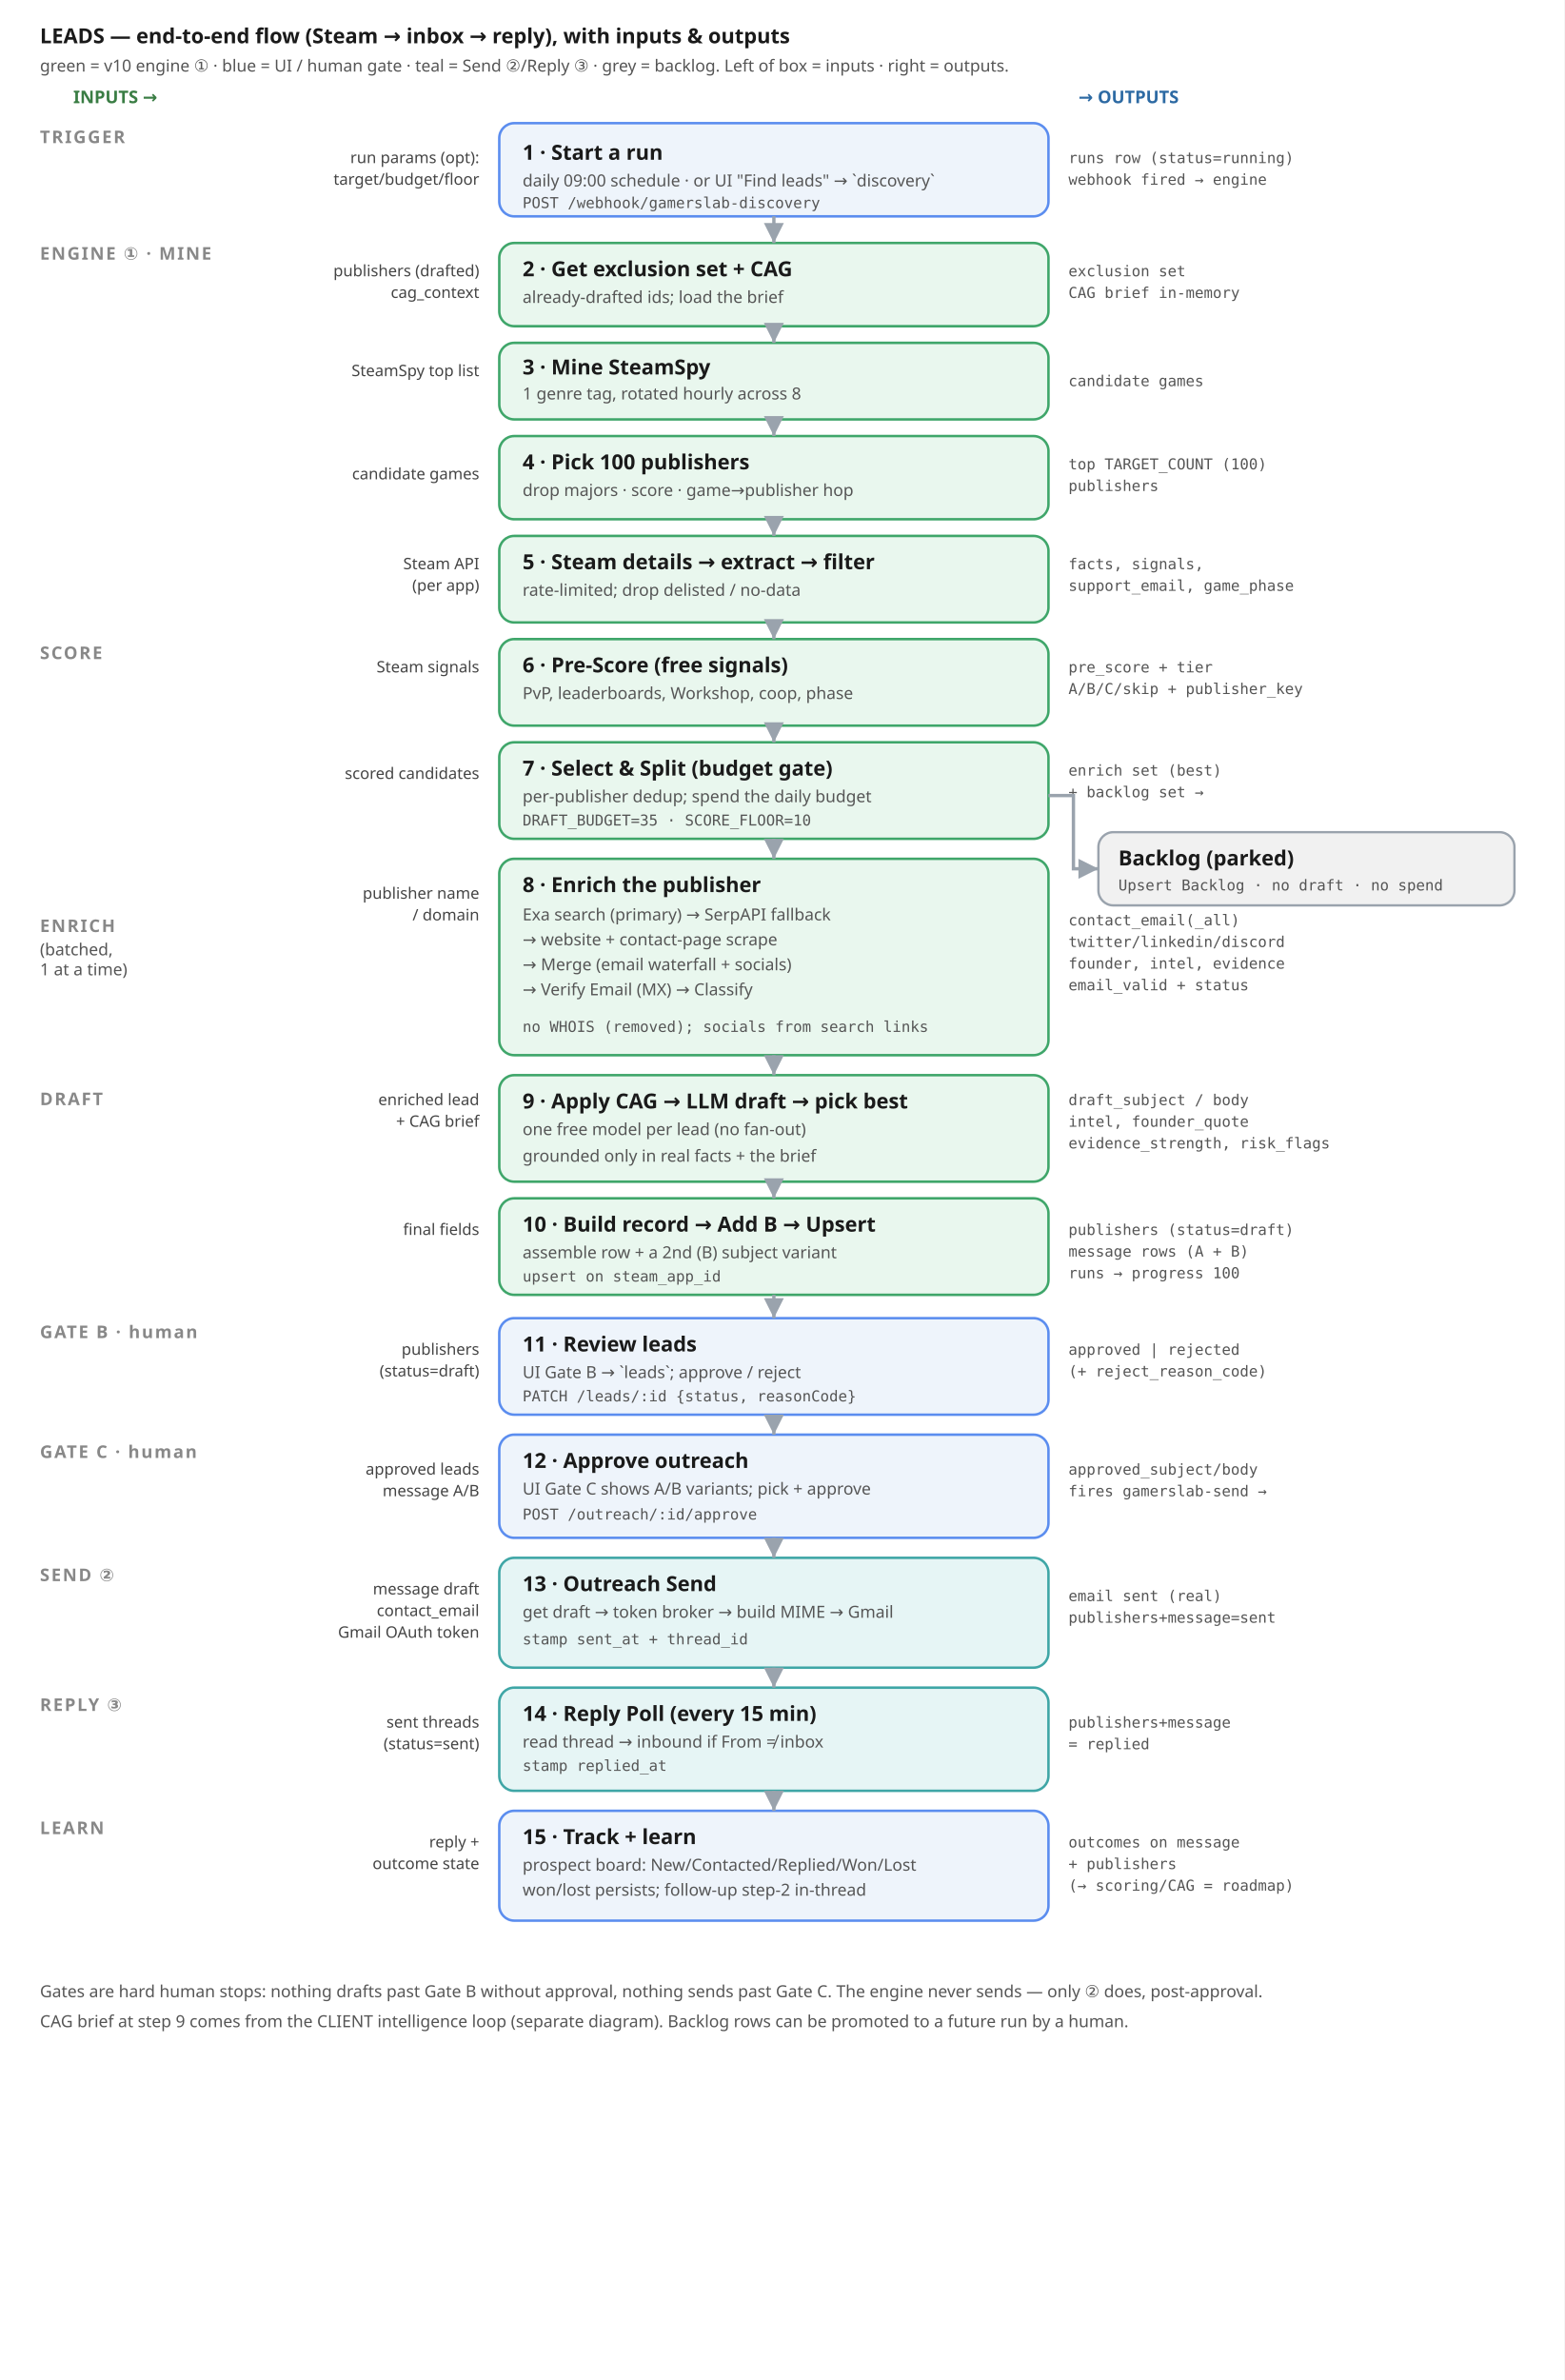
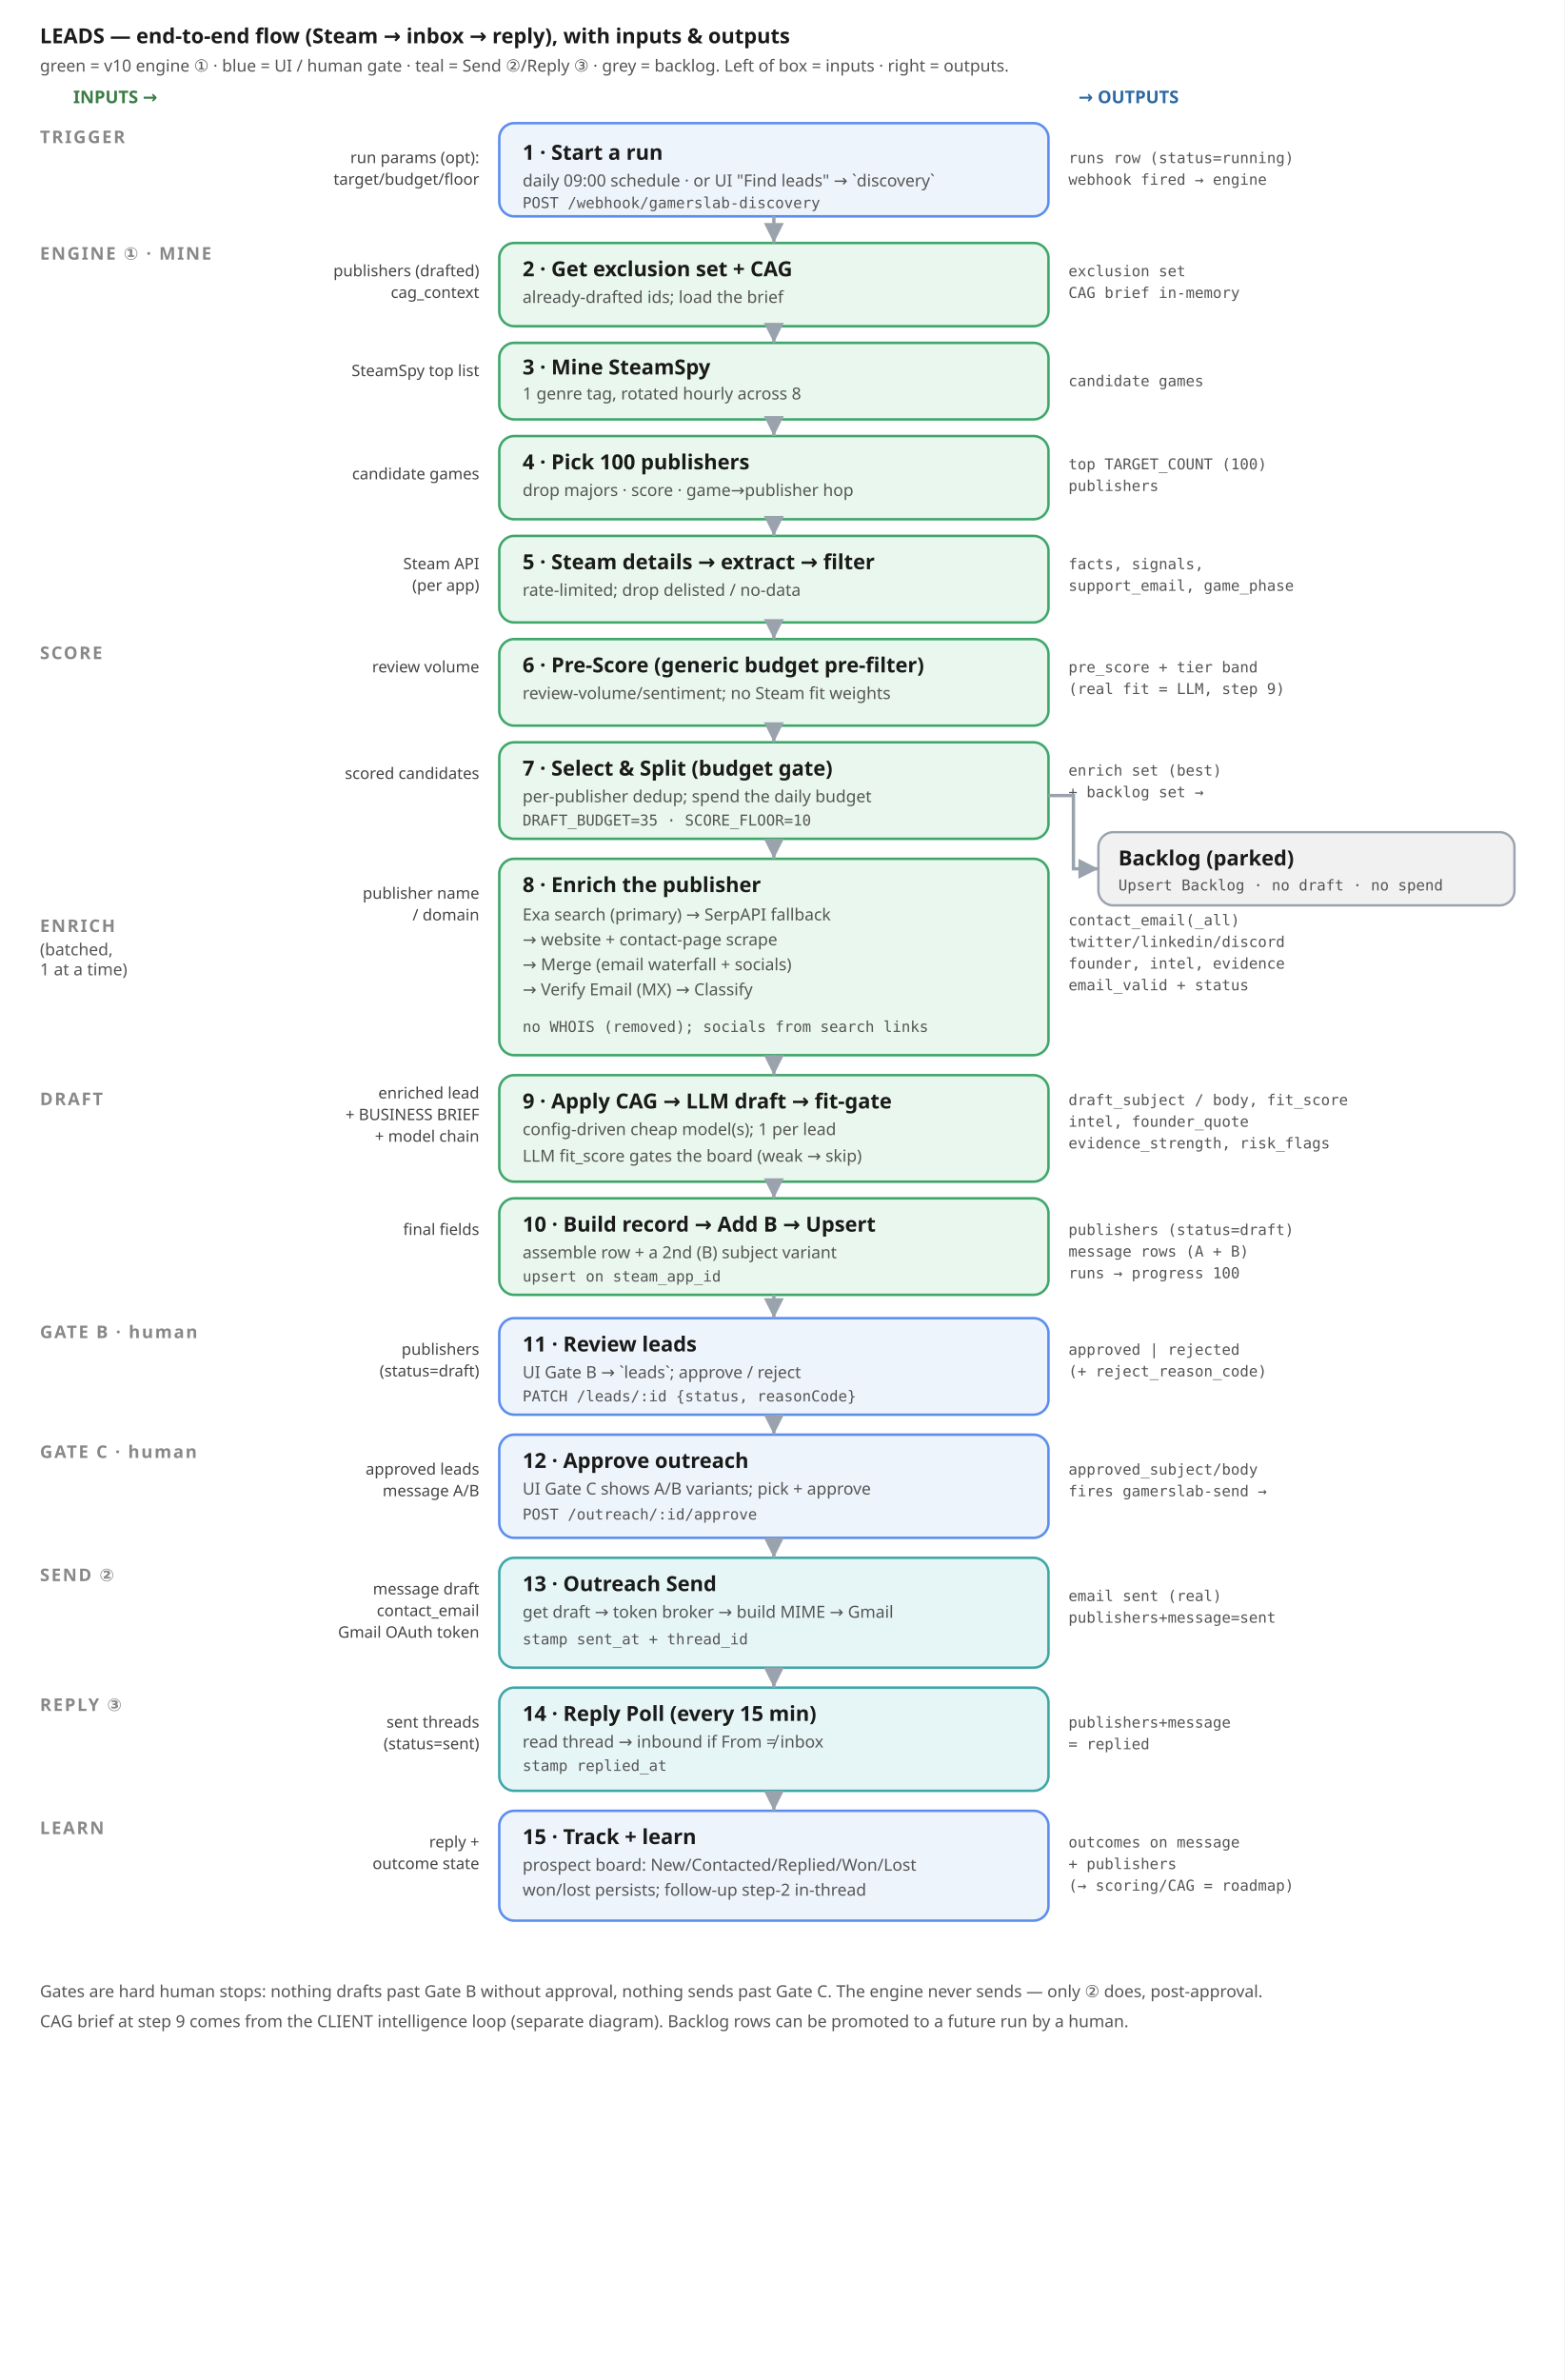
<svg xmlns="http://www.w3.org/2000/svg" viewBox="0 0 940 1430" role="img" font-family="ui-sans-serif, system-ui, sans-serif">
  <rect x="0" y="0" width="940" height="1430" fill="#ffffff" />
  <style>
.t{fill:#1a1a1a;font-size:12.5px;font-weight:700;}
.s{fill:#555;font-size:10px;}
.io{fill:#444;font-size:9.5px;}
.mono{font-family:ui-monospace,monospace;fill:#555;font-size:9px;}
.ph{fill:#888;font-size:10.5px;font-weight:700;letter-spacing:1px;}
.eng{fill:#e9f7ee;stroke:#3fa66a;stroke-width:1.5;}
.ui{fill:#eef4fb;stroke:#5b8def;stroke-width:1.5;}
.snd{fill:#e6f5f5;stroke:#3fa6a6;stroke-width:1.5;}
.bk{fill:#f1f1f1;stroke:#9aa3ad;stroke-width:1.4;}
.flow{stroke:#9aa3ad;stroke-width:2;fill:none;}
.trig{stroke:#c98a2b;stroke-width:1.5;fill:none;stroke-dasharray:4 3;}
.hdL{fill:#3a7d44;font-size:10.5px;font-weight:700;}
.hdR{fill:#2d6aa3;font-size:10.5px;font-weight:700;}
</style>
  <text x="24" y="26" class="t" font-size="15">LEADS — end-to-end flow (Steam → inbox → reply), with inputs &amp; outputs</text>
  <text x="24" y="43" class="s">green = v10 engine ① · blue = UI / human gate · teal = Send ②/Reply ③ · grey = backlog. Left of box = inputs · right = outputs.</text>
  <text x="44" y="62" class="hdL">INPUTS →</text>
  <text x="648" y="62" class="hdR">→ OUTPUTS</text>
  <text x="24" y="86" class="ph">TRIGGER</text>
  <rect x="300" y="74" width="330" height="56" rx="9" class="ui" />
  <text x="314" y="96" class="t">1 · Start a run</text>
  <text x="314" y="112" class="s">daily 09:00 schedule · or UI "Find leads" → `discovery`</text>
  <text x="314" y="125" class="mono">POST /webhook/gamerslab-discovery</text>
  <text x="288" y="98" class="io" text-anchor="end">run params (opt):</text>
  <text x="288" y="111" class="io" text-anchor="end">target/budget/floor</text>
  <text x="642" y="98" class="mono">runs row (status=running)</text>
  <text x="642" y="111" class="mono">webhook fired → engine</text>
  <text x="24" y="156" class="ph">ENGINE ① · MINE</text>
  <rect x="300" y="146" width="330" height="50" rx="9" class="eng" />
  <text x="314" y="166" class="t">2 · Get exclusion set + CAG</text>
  <text x="314" y="182" class="s">already-drafted ids; load the brief</text>
  <text x="288" y="166" class="io" text-anchor="end">publishers (drafted)</text>
  <text x="288" y="179" class="io" text-anchor="end">cag_context</text>
  <text x="642" y="166" class="mono">exclusion set</text>
  <text x="642" y="179" class="mono">CAG brief in-memory</text>
  <rect x="300" y="206" width="330" height="46" rx="9" class="eng" />
  <text x="314" y="225" class="t">3 · Mine SteamSpy</text>
  <text x="314" y="240" class="s">1 genre tag, rotated hourly across 8</text>
  <text x="288" y="226" class="io" text-anchor="end">SteamSpy top list</text>
  <text x="642" y="232" class="mono">candidate games</text>
  <rect x="300" y="262" width="330" height="50" rx="9" class="eng" />
  <text x="314" y="282" class="t">4 · Pick 100 publishers</text>
  <text x="314" y="298" class="s">drop majors · score · game→publisher hop</text>
  <text x="288" y="288" class="io" text-anchor="end">candidate games</text>
  <text x="642" y="282" class="mono">top TARGET_COUNT (100)</text>
  <text x="642" y="295" class="mono">publishers</text>
  <rect x="300" y="322" width="330" height="52" rx="9" class="eng" />
  <text x="314" y="342" class="t">5 · Steam details → extract → filter</text>
  <text x="314" y="358" class="s">rate-limited; drop delisted / no-data</text>
  <text x="288" y="342" class="io" text-anchor="end">Steam API</text>
  <text x="288" y="355" class="io" text-anchor="end">(per app)</text>
  <text x="642" y="342" class="mono">facts, signals,</text>
  <text x="642" y="355" class="mono">support_email, game_phase</text>
  <text x="24" y="396" class="ph">SCORE</text>
  <rect x="300" y="384" width="330" height="52" rx="9" class="eng" />
-   <text x="314" y="404" class="t">6 · Pre-Score (free signals)</text>
-   <text x="314" y="420" class="s">PvP, leaderboards, Workshop, coop, phase</text>
-   <text x="288" y="404" class="io" text-anchor="end">Steam signals</text>
-   <text x="642" y="404" class="mono">pre_score + tier</text>
-   <text x="642" y="417" class="mono">A/B/C/skip + publisher_key</text>
+   <text x="314" y="404" class="t">6 · Pre-Score (generic budget pre-filter)</text>
+   <text x="314" y="420" class="s">review-volume/sentiment; no Steam fit weights</text>
+   <text x="288" y="404" class="io" text-anchor="end">review volume</text>
+   <text x="642" y="404" class="mono">pre_score + tier band</text>
+   <text x="642" y="417" class="mono">(real fit = LLM, step 9)</text>
  <rect x="300" y="446" width="330" height="58" rx="9" class="eng" />
  <text x="314" y="466" class="t">7 · Select &amp; Split (budget gate)</text>
  <text x="314" y="482" class="s">per-publisher dedup; spend the daily budget</text>
  <text x="314" y="496" class="mono">DRAFT_BUDGET=35 · SCORE_FLOOR=10</text>
  <text x="288" y="468" class="io" text-anchor="end">scored candidates</text>
  <text x="642" y="466" class="mono">enrich set (best)</text>
  <text x="642" y="479" class="mono">+ backlog set →</text>
  <rect x="660" y="500" width="250" height="44" rx="9" class="bk" />
  <text x="672" y="520" class="t" font-size="11">Backlog (parked)</text>
  <text x="672" y="535" class="mono">Upsert Backlog · no draft · no spend</text>
  <text x="24" y="560" class="ph">ENRICH</text>
  <text x="24" y="574" class="s">(batched,</text>
  <text x="24" y="586" class="s">1 at a time)</text>
  <rect x="300" y="516" width="330" height="118" rx="9" class="eng" />
  <text x="314" y="536" class="t">8 · Enrich the publisher</text>
  <text x="314" y="553" class="s">Exa search (primary) → SerpAPI fallback</text>
  <text x="314" y="568" class="s">→ website + contact-page scrape</text>
  <text x="314" y="583" class="s">→ Merge (email waterfall + socials)</text>
  <text x="314" y="598" class="s">→ Verify Email (MX) → Classify</text>
  <text x="314" y="620" class="mono">no WHOIS (removed); socials from search links</text>
  <text x="288" y="540" class="io" text-anchor="end">publisher name</text>
  <text x="288" y="553" class="io" text-anchor="end">/ domain</text>
  <text x="642" y="556" class="mono">contact_email(_all)</text>
  <text x="642" y="569" class="mono">twitter/linkedin/discord</text>
  <text x="642" y="582" class="mono">founder, intel, evidence</text>
  <text x="642" y="595" class="mono">email_valid + status</text>
  <text x="24" y="664" class="ph">DRAFT</text>
  <rect x="300" y="646" width="330" height="64" rx="9" class="eng" />
-   <text x="314" y="666" class="t">9 · Apply CAG → LLM draft → pick best</text>
-   <text x="314" y="682" class="s">one free model per lead (no fan-out)</text>
-   <text x="314" y="698" class="s">grounded only in real facts + the brief</text>
-   <text x="288" y="664" class="io" text-anchor="end">enriched lead</text>
-   <text x="288" y="677" class="io" text-anchor="end">+ CAG brief</text>
-   <text x="642" y="664" class="mono">draft_subject / body</text>
+   <text x="314" y="666" class="t">9 · Apply CAG → LLM draft → fit-gate</text>
+   <text x="314" y="682" class="s">config-driven cheap model(s); 1 per lead</text>
+   <text x="314" y="698" class="s">LLM fit_score gates the board (weak → skip)</text>
+   <text x="288" y="660" class="io" text-anchor="end">enriched lead</text>
+   <text x="288" y="673" class="io" text-anchor="end">+ BUSINESS BRIEF</text>
+   <text x="288" y="686" class="io" text-anchor="end">+ model chain</text>
+   <text x="642" y="664" class="mono">draft_subject / body, fit_score</text>
  <text x="642" y="677" class="mono">intel, founder_quote</text>
  <text x="642" y="690" class="mono">evidence_strength, risk_flags</text>
  <rect x="300" y="720" width="330" height="58" rx="9" class="eng" />
  <text x="314" y="740" class="t">10 · Build record → Add B → Upsert</text>
  <text x="314" y="756" class="s">assemble row + a 2nd (B) subject variant</text>
  <text x="314" y="770" class="mono">upsert on steam_app_id</text>
  <text x="288" y="742" class="io" text-anchor="end">final fields</text>
  <text x="642" y="742" class="mono">publishers (status=draft)</text>
  <text x="642" y="755" class="mono">message rows (A + B)</text>
  <text x="642" y="768" class="mono">runs → progress 100</text>
  <text x="24" y="804" class="ph">GATE B · human</text>
  <rect x="300" y="792" width="330" height="58" rx="9" class="ui" />
  <text x="314" y="812" class="t">11 · Review leads</text>
  <text x="314" y="828" class="s">UI Gate B → `leads`; approve / reject</text>
  <text x="314" y="842" class="mono">PATCH /leads/:id {status, reasonCode}</text>
  <text x="288" y="814" class="io" text-anchor="end">publishers</text>
  <text x="288" y="827" class="io" text-anchor="end">(status=draft)</text>
  <text x="642" y="814" class="mono">approved | rejected</text>
  <text x="642" y="827" class="mono">(+ reject_reason_code)</text>
  <text x="24" y="876" class="ph">GATE C · human</text>
  <rect x="300" y="862" width="330" height="62" rx="9" class="ui" />
  <text x="314" y="882" class="t">12 · Approve outreach</text>
  <text x="314" y="898" class="s">UI Gate C shows A/B variants; pick + approve</text>
  <text x="314" y="913" class="mono">POST /outreach/:id/approve</text>
  <text x="288" y="886" class="io" text-anchor="end">approved leads</text>
  <text x="288" y="899" class="io" text-anchor="end">message A/B</text>
  <text x="642" y="886" class="mono">approved_subject/body</text>
  <text x="642" y="899" class="mono">fires gamerslab-send →</text>
  <text x="24" y="950" class="ph">SEND ②</text>
  <rect x="300" y="936" width="330" height="66" rx="9" class="snd" />
  <text x="314" y="956" class="t">13 · Outreach Send</text>
  <text x="314" y="972" class="s">get draft → token broker → build MIME → Gmail</text>
  <text x="314" y="988" class="mono">stamp sent_at + thread_id</text>
  <text x="288" y="958" class="io" text-anchor="end">message draft</text>
  <text x="288" y="971" class="io" text-anchor="end">contact_email</text>
  <text x="288" y="984" class="io" text-anchor="end">Gmail OAuth token</text>
  <text x="642" y="962" class="mono">email sent (real)</text>
  <text x="642" y="975" class="mono">publishers+message=sent</text>
  <text x="24" y="1028" class="ph">REPLY ③</text>
  <rect x="300" y="1014" width="330" height="62" rx="9" class="snd" />
  <text x="314" y="1034" class="t">14 · Reply Poll (every 15 min)</text>
  <text x="314" y="1050" class="s">read thread → inbound if From ≠ inbox</text>
  <text x="314" y="1064" class="mono">stamp replied_at</text>
  <text x="288" y="1038" class="io" text-anchor="end">sent threads</text>
  <text x="288" y="1051" class="io" text-anchor="end">(status=sent)</text>
  <text x="642" y="1038" class="mono">publishers+message</text>
  <text x="642" y="1051" class="mono">= replied</text>
  <text x="24" y="1102" class="ph">LEARN</text>
  <rect x="300" y="1088" width="330" height="66" rx="9" class="ui" />
  <text x="314" y="1108" class="t">15 · Track + learn</text>
  <text x="314" y="1124" class="s">prospect board: New/Contacted/Replied/Won/Lost</text>
  <text x="314" y="1139" class="s">won/lost persists; follow-up step-2 in-thread</text>
  <text x="288" y="1110" class="io" text-anchor="end">reply +</text>
  <text x="288" y="1123" class="io" text-anchor="end">outcome state</text>
  <text x="642" y="1110" class="mono">outcomes on message</text>
  <text x="642" y="1123" class="mono">+ publishers</text>
  <text x="642" y="1136" class="mono">(→ scoring/CAG = roadmap)</text>
  <path class="flow" d="M465 130 V146" marker-end="url(#a2)" />
  <path class="flow" d="M465 196 V206" marker-end="url(#a2)" />
  <path class="flow" d="M465 252 V262" marker-end="url(#a2)" />
  <path class="flow" d="M465 312 V322" marker-end="url(#a2)" />
  <path class="flow" d="M465 374 V384" marker-end="url(#a2)" />
  <path class="flow" d="M465 436 V446" marker-end="url(#a2)" />
  <path class="flow" d="M465 504 V516" marker-end="url(#a2)" />
  <path class="flow" d="M465 634 V646" marker-end="url(#a2)" />
  <path class="flow" d="M465 710 V720" marker-end="url(#a2)" />
  <path class="flow" d="M465 778 V792" marker-end="url(#a2)" />
  <path class="flow" d="M465 850 V862" marker-end="url(#a2)" />
  <path class="flow" d="M465 924 V936" marker-end="url(#a2)" />
  <path class="flow" d="M465 1002 V1014" marker-end="url(#a2)" />
  <path class="flow" d="M465 1076 V1088" marker-end="url(#a2)" />
  <path class="flow" d="M630 478 H645 V522 H660" marker-end="url(#a2)" />
  <defs>
    <marker id="a2" markerWidth="9" markerHeight="9" refX="6" refY="3" orient="auto">
      <path d="M0 0 L6 3 L0 6 Z" fill="#9aa3ad" />
    </marker>
  </defs>
  <text x="24" y="1200" class="s">Gates are hard human stops: nothing drafts past Gate B without approval, nothing sends past Gate C. The engine never sends — only ② does, post-approval.</text>
  <text x="24" y="1218" class="s">CAG brief at step 9 comes from the CLIENT intelligence loop (separate diagram). Backlog rows can be promoted to a future run by a human.</text>
</svg>
